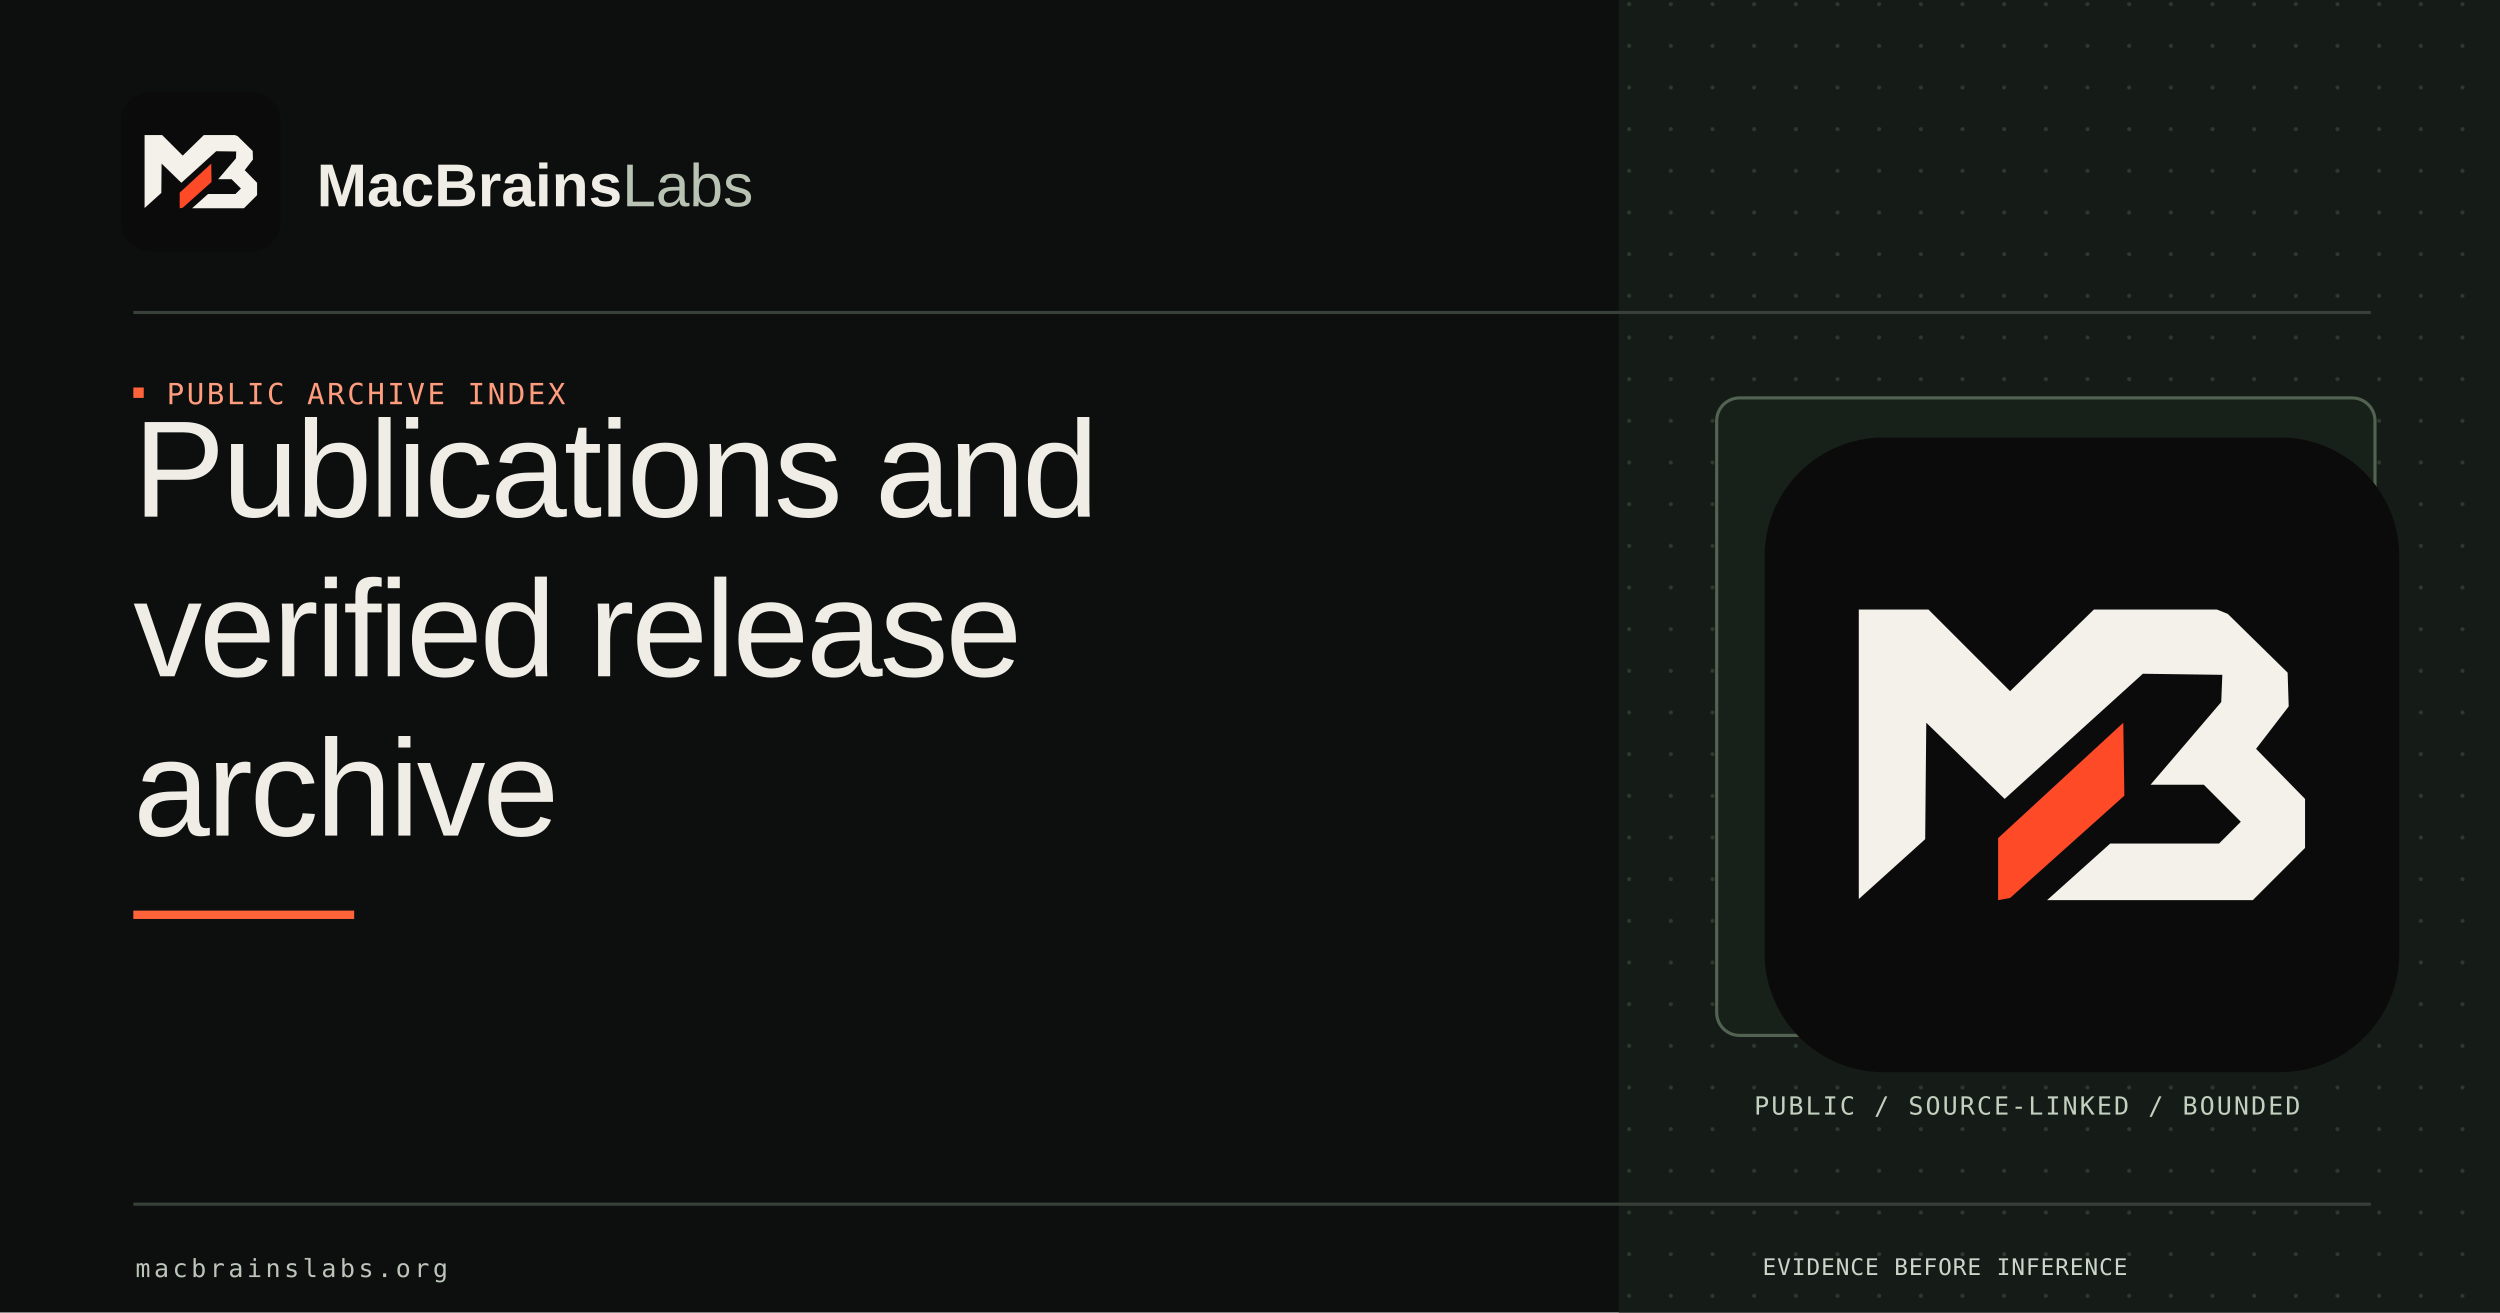
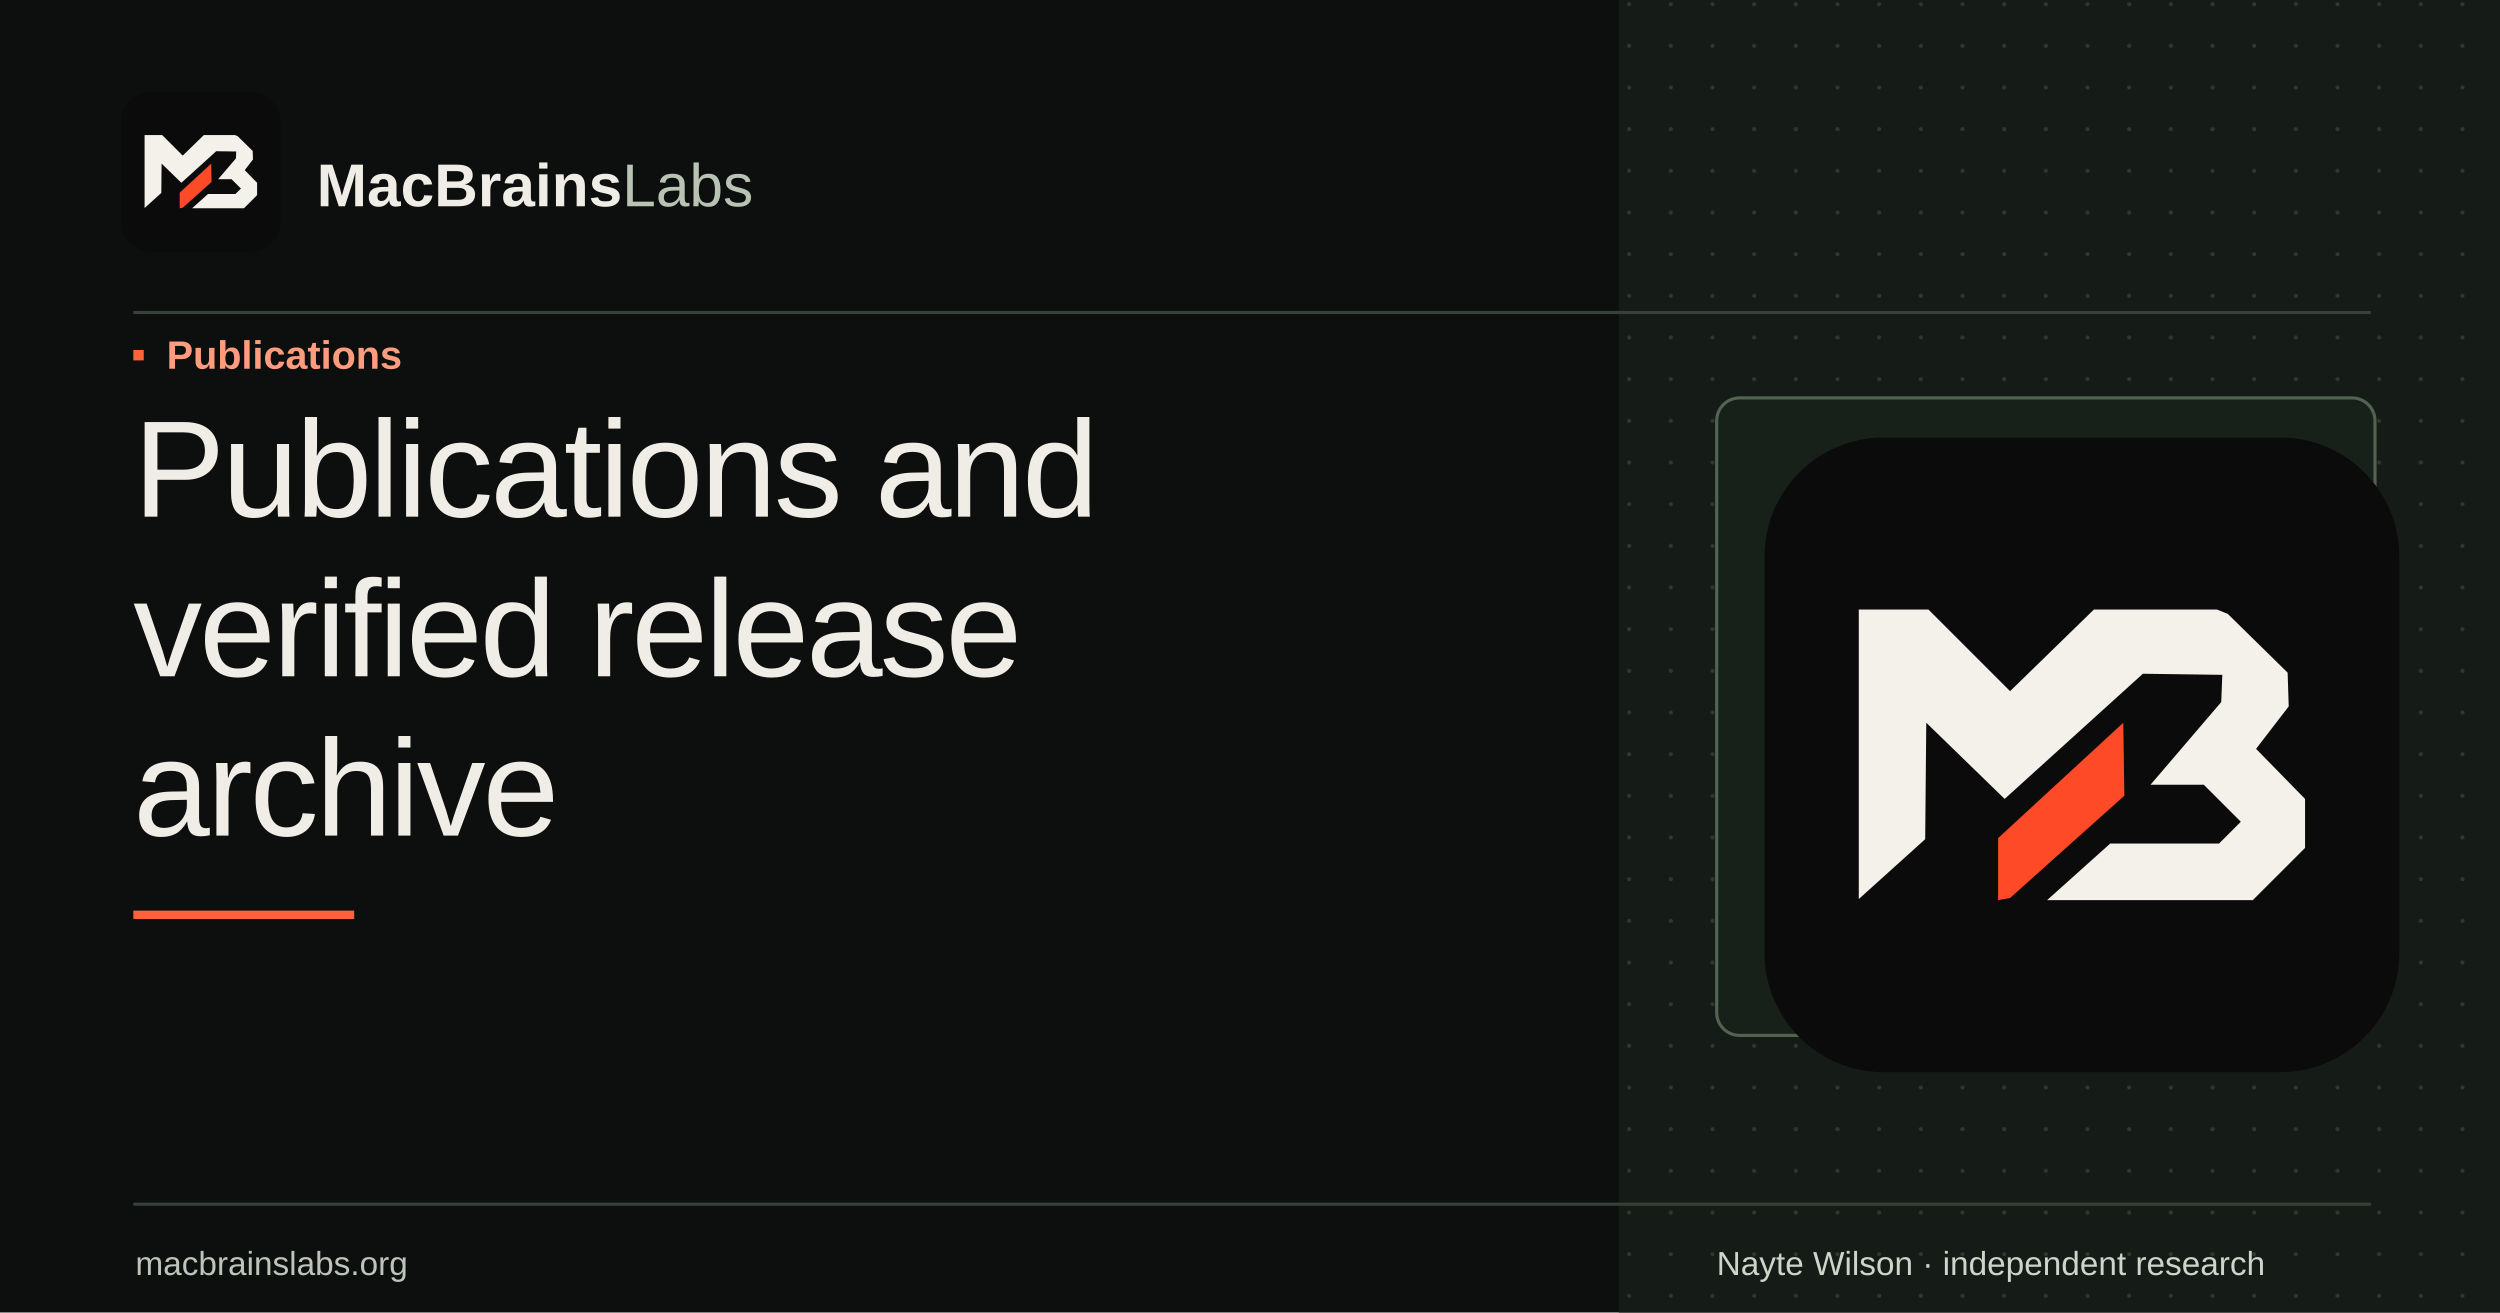
<svg xmlns="http://www.w3.org/2000/svg" width="1200" height="630" viewBox="0 0 1200 630">
  <defs>
    <pattern id="dots" width="20" height="20" patternUnits="userSpaceOnUse">
      <circle cx="2" cy="2" r="1" fill="#4c5a4b" opacity=".46" />
    </pattern>
  </defs>
  <rect width="1200" height="630" fill="#0d0f0f" />
  <rect x="777" y="0" width="423" height="630" fill="#151b16" />
  <rect x="777" y="0" width="423" height="630" fill="url(#dots)" />
  <path d="M64 150H1138 M64 578H1138" stroke="#384139" stroke-width="1.5" />
  <g transform="translate(58 44) scale(.15)">
    <rect width="512" height="512" rx="96" fill="#0B0B0B" />
    <g transform="translate(76 138.7805) scale(0.8780488)">
      <path fill="#F3F1EA" d="M0,0 L0,266 L61,211 L62,104 L134,174 L261,59 L334,60 L333,85 L268,161 L317,161 L351,195 L331,215 L231,215 L173,267 L362,267 L410,219 L410,174 L365,128 L395,89 L394,58 L339,4 L329,0 L216,0 L139,75 L64,0 Z" />
      <path fill="#FF4A27" d="M243,104 L128,210 L128,267 L139,265 L244,171 Z" />
    </g>
  </g>
  <text x="152" y="99" font-family="Arial,Helvetica,sans-serif" font-size="29" font-weight="650" fill="#efede5">MacBrains<tspan font-weight="400" fill="#b8c3b4"> Labs</tspan>
  </text>
-   <rect x="64" y="186" width="5" height="5" fill="#ff633a" />
-   <text x="80" y="194" font-family="monospace" font-size="14" letter-spacing="1.2" fill="#ff9c7d">PUBLIC ARCHIVE INDEX</text>
+   <rect x="64" y="168" width="5" height="5" fill="#ff633a" />
+   <text x="80" y="177" font-family="Arial,Helvetica,sans-serif" font-size="19" font-weight="600" fill="#ff9c7d">Publications</text>
  <text x="64" y="248.0" font-family="Arial,Helvetica,sans-serif" font-size="66" font-weight="500" letter-spacing="-1.4" fill="#efede5">Publications and</text>
  <text x="64" y="324.6" font-family="Arial,Helvetica,sans-serif" font-size="66" font-weight="500" letter-spacing="-1.4" fill="#efede5">verified release</text>
  <text x="64" y="401.1" font-family="Arial,Helvetica,sans-serif" font-size="66" font-weight="500" letter-spacing="-1.4" fill="#efede5">archive</text>
  <path d="M64 439.1 H170" stroke="#ff633a" stroke-width="4" />
  <rect x="824" y="191" width="316" height="306" fill="#182119" rx="11" stroke="#536352" stroke-width="1.5" />
  <g transform="translate(847 210) scale(.595)">
    <rect width="512" height="512" rx="96" fill="#0B0B0B" />
    <g transform="translate(76 138.7805) scale(0.8780488)">
      <path fill="#F3F1EA" d="M0,0 L0,266 L61,211 L62,104 L134,174 L261,59 L334,60 L333,85 L268,161 L317,161 L351,195 L331,215 L231,215 L173,267 L362,267 L410,219 L410,174 L365,128 L395,89 L394,58 L339,4 L329,0 L216,0 L139,75 L64,0 Z" />
      <path fill="#FF4A27" d="M243,104 L128,210 L128,267 L139,265 L244,171 Z" />
    </g>
  </g>
-   <text x="842" y="535" font-family="monospace" font-size="12" letter-spacing="1" fill="#c3d0bf">PUBLIC / SOURCE-LINKED / BOUNDED</text>
-   <text x="65" y="613" font-family="monospace" font-size="12" letter-spacing="1.7" fill="#bcc5b9">macbrainslabs.org</text>
-   <text x="846" y="612" font-family="monospace" font-size="11" letter-spacing=".4" fill="#cbd5c9">EVIDENCE BEFORE INFERENCE</text>
+   <text x="65" y="612" font-family="Arial,Helvetica,sans-serif" font-size="16" fill="#bcc5b9">macbrainslabs.org</text>
+   <text x="824" y="612" font-family="Arial,Helvetica,sans-serif" font-size="16" fill="#cbd5c9">Nayte Wilson · independent research</text>
</svg>
